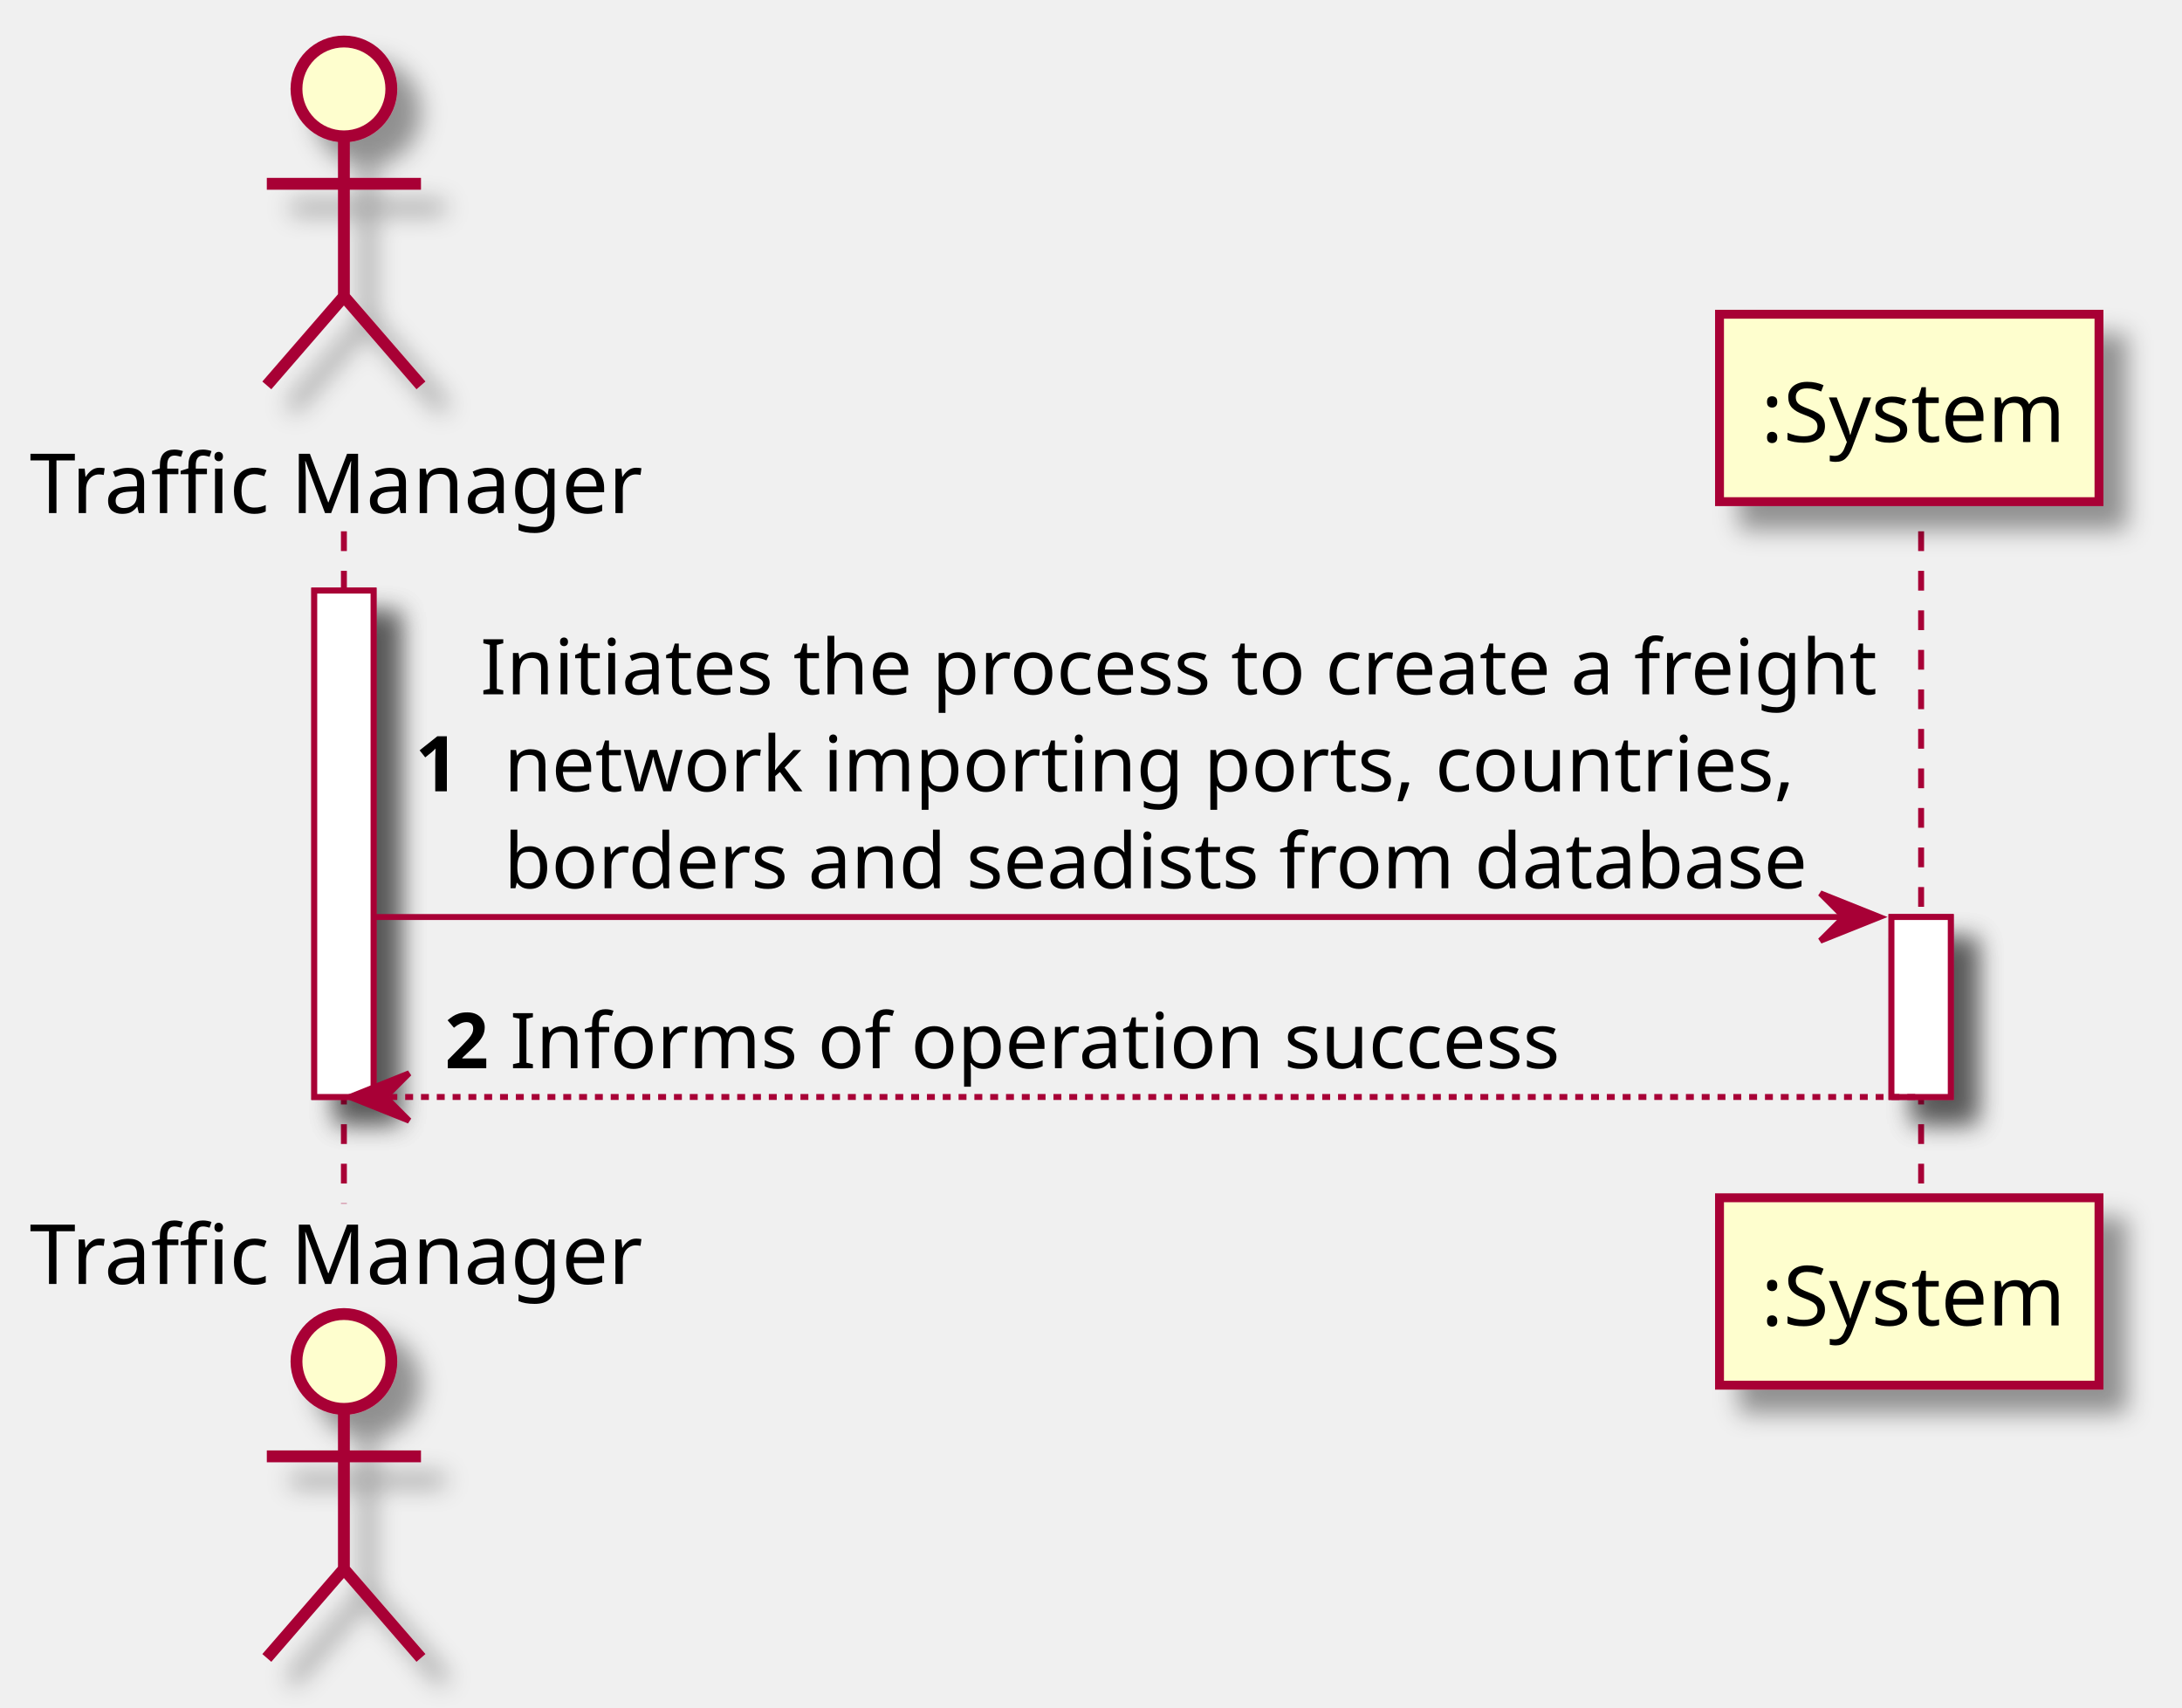
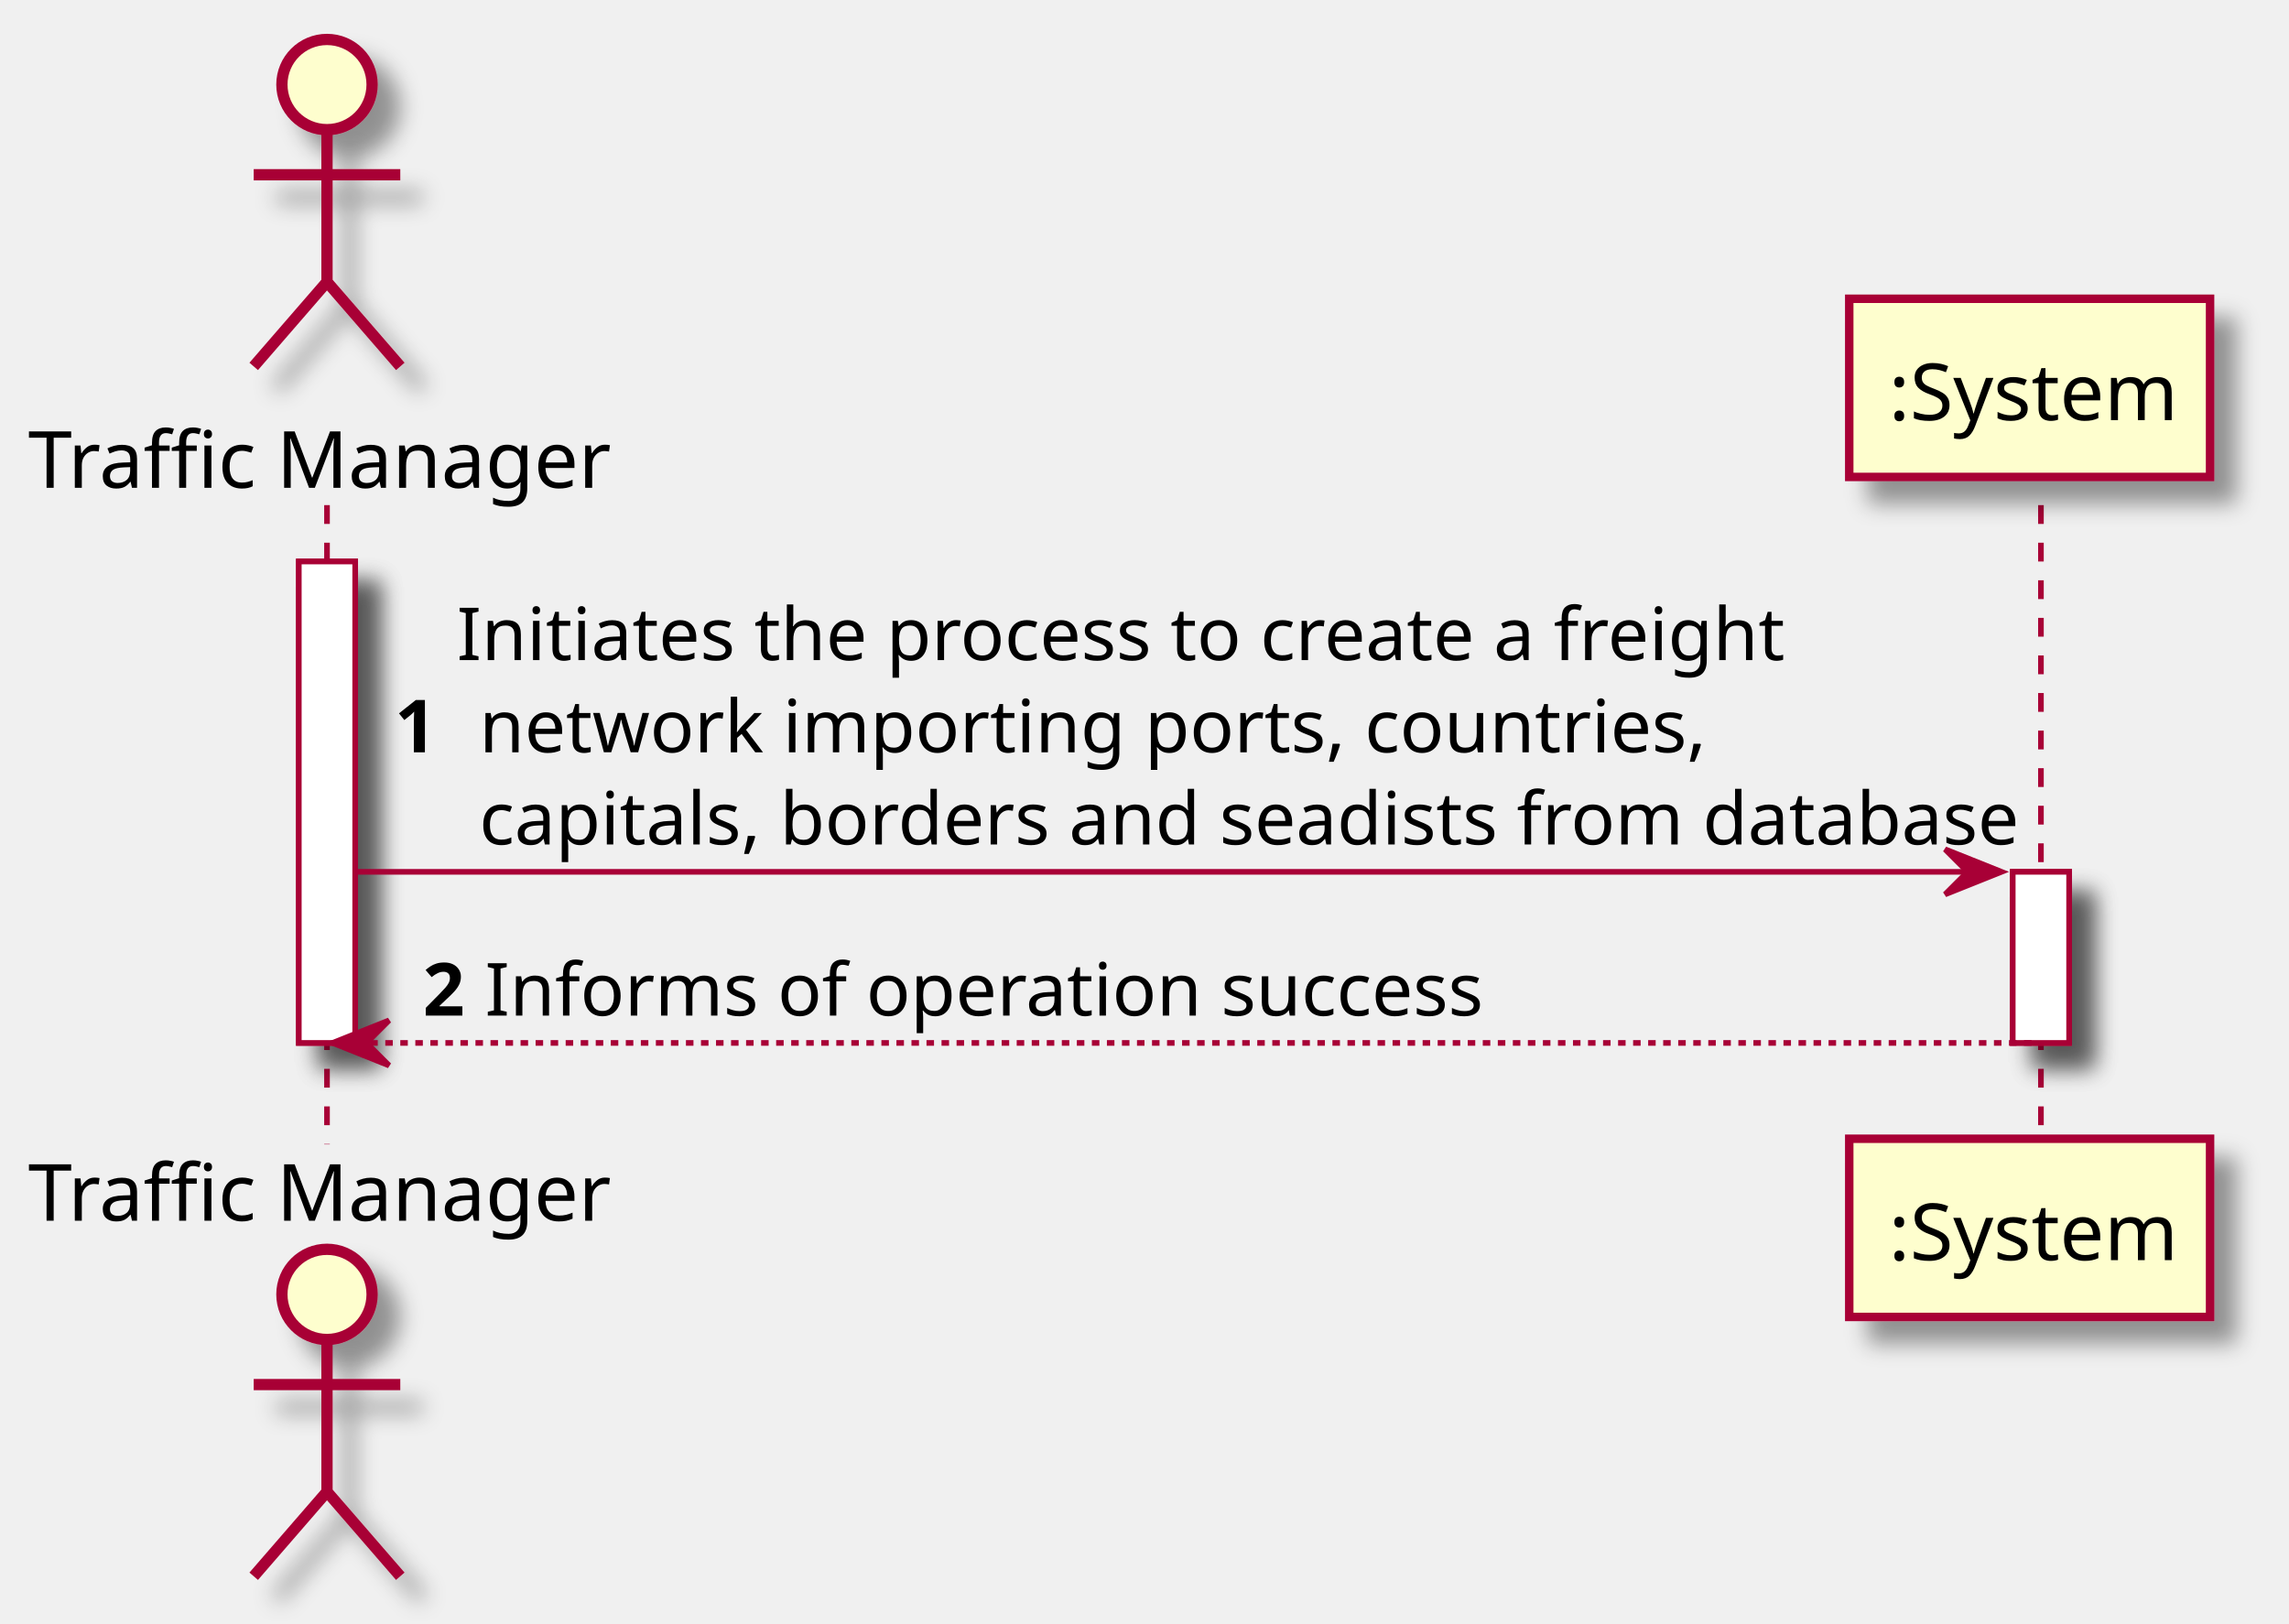
- <svg xmlns="http://www.w3.org/2000/svg" contentScriptType="application/ecmascript" contentStyleType="text/css" height="432px" preserveAspectRatio="none" style="width:552px;height:432px;" version="1.1" viewBox="0 0 552 432" width="552px" zoomAndPan="magnify">
+ <svg xmlns="http://www.w3.org/2000/svg" contentScriptType="application/ecmascript" contentStyleType="text/css" height="432px" preserveAspectRatio="none" style="width:609px;height:432px;" version="1.1" viewBox="0 0 609 432" width="609px" zoomAndPan="magnify">
  <defs>
-     <filter height="300%" id="fg29ccd301jkn" width="300%" x="-1" y="-1">
+     <filter height="300%" id="f1p3o8gnq54kaw" width="300%" x="-1" y="-1">
      <feGaussianBlur result="blurOut" stdDeviation="3.0" />
      <feColorMatrix in="blurOut" result="blurOut2" type="matrix" values="0 0 0 0 0 0 0 0 0 0 0 0 0 0 0 0 0 0 .4 0" />
      <feOffset dx="6.0" dy="6.0" in="blurOut2" result="blurOut3" />
      <feBlend in="SourceGraphic" in2="blurOut3" mode="normal" />
    </filter>
  </defs>
  <g>
-     <rect fill="#FFFFFF" filter="url(#fg29ccd301jkn)" height="128.109" style="stroke:#A80036;stroke-width:1.5;" width="15" x="79.5" y="149.414" />
-     <rect fill="#FFFFFF" filter="url(#fg29ccd301jkn)" height="45.527" style="stroke:#A80036;stroke-width:1.5;" width="15" x="478.5" y="231.996" />
+     <rect fill="#FFFFFF" filter="url(#f1p3o8gnq54kaw)" height="128.109" style="stroke:#A80036;stroke-width:1.5;" width="15" x="79.5" y="149.414" />
+     <rect fill="#FFFFFF" filter="url(#f1p3o8gnq54kaw)" height="45.527" style="stroke:#A80036;stroke-width:1.5;" width="15" x="535.5" y="231.996" />
    <line style="stroke:#A80036;stroke-width:1.5;stroke-dasharray:5.0,5.0;" x1="87" x2="87" y1="134.414" y2="304.523" />
-     <line style="stroke:#A80036;stroke-width:1.5;stroke-dasharray:5.0,5.0;" x1="486" x2="486" y1="134.414" y2="304.523" />
+     <line style="stroke:#A80036;stroke-width:1.5;stroke-dasharray:5.0,5.0;" x1="543" x2="543" y1="134.414" y2="304.523" />
    <text fill="#000000" font-family="sans-serif" font-size="21" lengthAdjust="spacing" textLength="150" x="7.5" y="129.8">Traffic Manager</text>
-     <ellipse cx="87" cy="22.5" fill="#FEFECE" filter="url(#fg29ccd301jkn)" rx="12" ry="12" style="stroke:#A80036;stroke-width:3.0;" />
-     <path d="M87,34.5 L87,75 M67.5,46.5 L106.5,46.5 M87,75 L67.5,97.5 M87,75 L106.5,97.5 " fill="none" filter="url(#fg29ccd301jkn)" style="stroke:#A80036;stroke-width:3.0;" />
+     <ellipse cx="87" cy="22.5" fill="#FEFECE" filter="url(#f1p3o8gnq54kaw)" rx="12" ry="12" style="stroke:#A80036;stroke-width:3.0;" />
+     <path d="M87,34.5 L87,75 M67.5,46.5 L106.5,46.5 M87,75 L67.5,97.5 M87,75 L106.5,97.5 " fill="none" filter="url(#f1p3o8gnq54kaw)" style="stroke:#A80036;stroke-width:3.0;" />
    <text fill="#000000" font-family="sans-serif" font-size="21" lengthAdjust="spacing" textLength="150" x="7.5" y="324.823">Traffic Manager</text>
-     <ellipse cx="87" cy="344.438" fill="#FEFECE" filter="url(#fg29ccd301jkn)" rx="12" ry="12" style="stroke:#A80036;stroke-width:3.0;" />
-     <path d="M87,356.438 L87,396.938 M67.5,368.438 L106.5,368.438 M87,396.938 L67.5,419.438 M87,396.938 L106.5,419.438 " fill="none" filter="url(#fg29ccd301jkn)" style="stroke:#A80036;stroke-width:3.0;" />
-     <rect fill="#FEFECE" filter="url(#fg29ccd301jkn)" height="47.414" style="stroke:#A80036;stroke-width:2.25;" width="96" x="435" y="79.5" />
-     <text fill="#000000" font-family="sans-serif" font-size="21" lengthAdjust="spacing" textLength="75" x="445.5" y="111.8">:System</text>
-     <rect fill="#FEFECE" filter="url(#fg29ccd301jkn)" height="47.414" style="stroke:#A80036;stroke-width:2.25;" width="96" x="435" y="303.023" />
-     <text fill="#000000" font-family="sans-serif" font-size="21" lengthAdjust="spacing" textLength="75" x="445.5" y="335.323">:System</text>
-     <rect fill="#FFFFFF" filter="url(#fg29ccd301jkn)" height="128.109" style="stroke:#A80036;stroke-width:1.5;" width="15" x="79.5" y="149.414" />
-     <rect fill="#FFFFFF" filter="url(#fg29ccd301jkn)" height="45.527" style="stroke:#A80036;stroke-width:1.5;" width="15" x="478.5" y="231.996" />
-     <polygon fill="#A80036" points="460.5,225.996,475.5,231.996,460.5,237.996,466.5,231.996" style="stroke:#A80036;stroke-width:1.5;" />
-     <line style="stroke:#A80036;stroke-width:1.5;" x1="94.5" x2="469.5" y1="231.996" y2="231.996" />
+     <ellipse cx="87" cy="344.438" fill="#FEFECE" filter="url(#f1p3o8gnq54kaw)" rx="12" ry="12" style="stroke:#A80036;stroke-width:3.0;" />
+     <path d="M87,356.438 L87,396.938 M67.5,368.438 L106.5,368.438 M87,396.938 L67.5,419.438 M87,396.938 L106.5,419.438 " fill="none" filter="url(#f1p3o8gnq54kaw)" style="stroke:#A80036;stroke-width:3.0;" />
+     <rect fill="#FEFECE" filter="url(#f1p3o8gnq54kaw)" height="47.414" style="stroke:#A80036;stroke-width:2.25;" width="96" x="492" y="79.5" />
+     <text fill="#000000" font-family="sans-serif" font-size="21" lengthAdjust="spacing" textLength="75" x="502.5" y="111.8">:System</text>
+     <rect fill="#FEFECE" filter="url(#f1p3o8gnq54kaw)" height="47.414" style="stroke:#A80036;stroke-width:2.25;" width="96" x="492" y="303.023" />
+     <text fill="#000000" font-family="sans-serif" font-size="21" lengthAdjust="spacing" textLength="75" x="502.5" y="335.323">:System</text>
+     <rect fill="#FFFFFF" filter="url(#f1p3o8gnq54kaw)" height="128.109" style="stroke:#A80036;stroke-width:1.5;" width="15" x="79.5" y="149.414" />
+     <rect fill="#FFFFFF" filter="url(#f1p3o8gnq54kaw)" height="45.527" style="stroke:#A80036;stroke-width:1.5;" width="15" x="535.5" y="231.996" />
+     <polygon fill="#A80036" points="517.5,225.996,532.5,231.996,517.5,237.996,523.5,231.996" style="stroke:#A80036;stroke-width:1.5;" />
+     <line style="stroke:#A80036;stroke-width:1.5;" x1="94.5" x2="526.5" y1="231.996" y2="231.996" />
    <text fill="#000000" font-family="sans-serif" font-size="19.5" font-weight="bold" lengthAdjust="spacing" textLength="10.5" x="105" y="200.184">1</text>
    <text fill="#000000" font-family="sans-serif" font-size="19.5" lengthAdjust="spacing" textLength="333" x="121.5" y="175.657">Initiates the process to create a freight</text>
    <text fill="#000000" font-family="sans-serif" font-size="19.5" lengthAdjust="spacing" textLength="300" x="127.5" y="200.184">network importing ports, countries,</text>
-     <text fill="#000000" font-family="sans-serif" font-size="19.5" lengthAdjust="spacing" textLength="310.5" x="127.5" y="224.711">borders and seadists from database</text>
+     <text fill="#000000" font-family="sans-serif" font-size="19.5" lengthAdjust="spacing" textLength="390" x="127.5" y="224.711">capitals, borders and seadists from database</text>
    <polygon fill="#A80036" points="103.5,271.523,88.5,277.523,103.5,283.523,97.5,277.523" style="stroke:#A80036;stroke-width:1.5;" />
-     <line style="stroke:#A80036;stroke-width:1.5;stroke-dasharray:2.0,2.0;" x1="94.5" x2="484.5" y1="277.523" y2="277.523" />
+     <line style="stroke:#A80036;stroke-width:1.5;stroke-dasharray:2.0,2.0;" x1="94.5" x2="541.5" y1="277.523" y2="277.523" />
    <text fill="#000000" font-family="sans-serif" font-size="19.5" font-weight="bold" lengthAdjust="spacing" textLength="10.5" x="112.5" y="270.239">2</text>
    <text fill="#000000" font-family="sans-serif" font-size="19.5" lengthAdjust="spacing" textLength="249" x="129" y="270.239">Informs of operation success</text>
  </g>
</svg>
